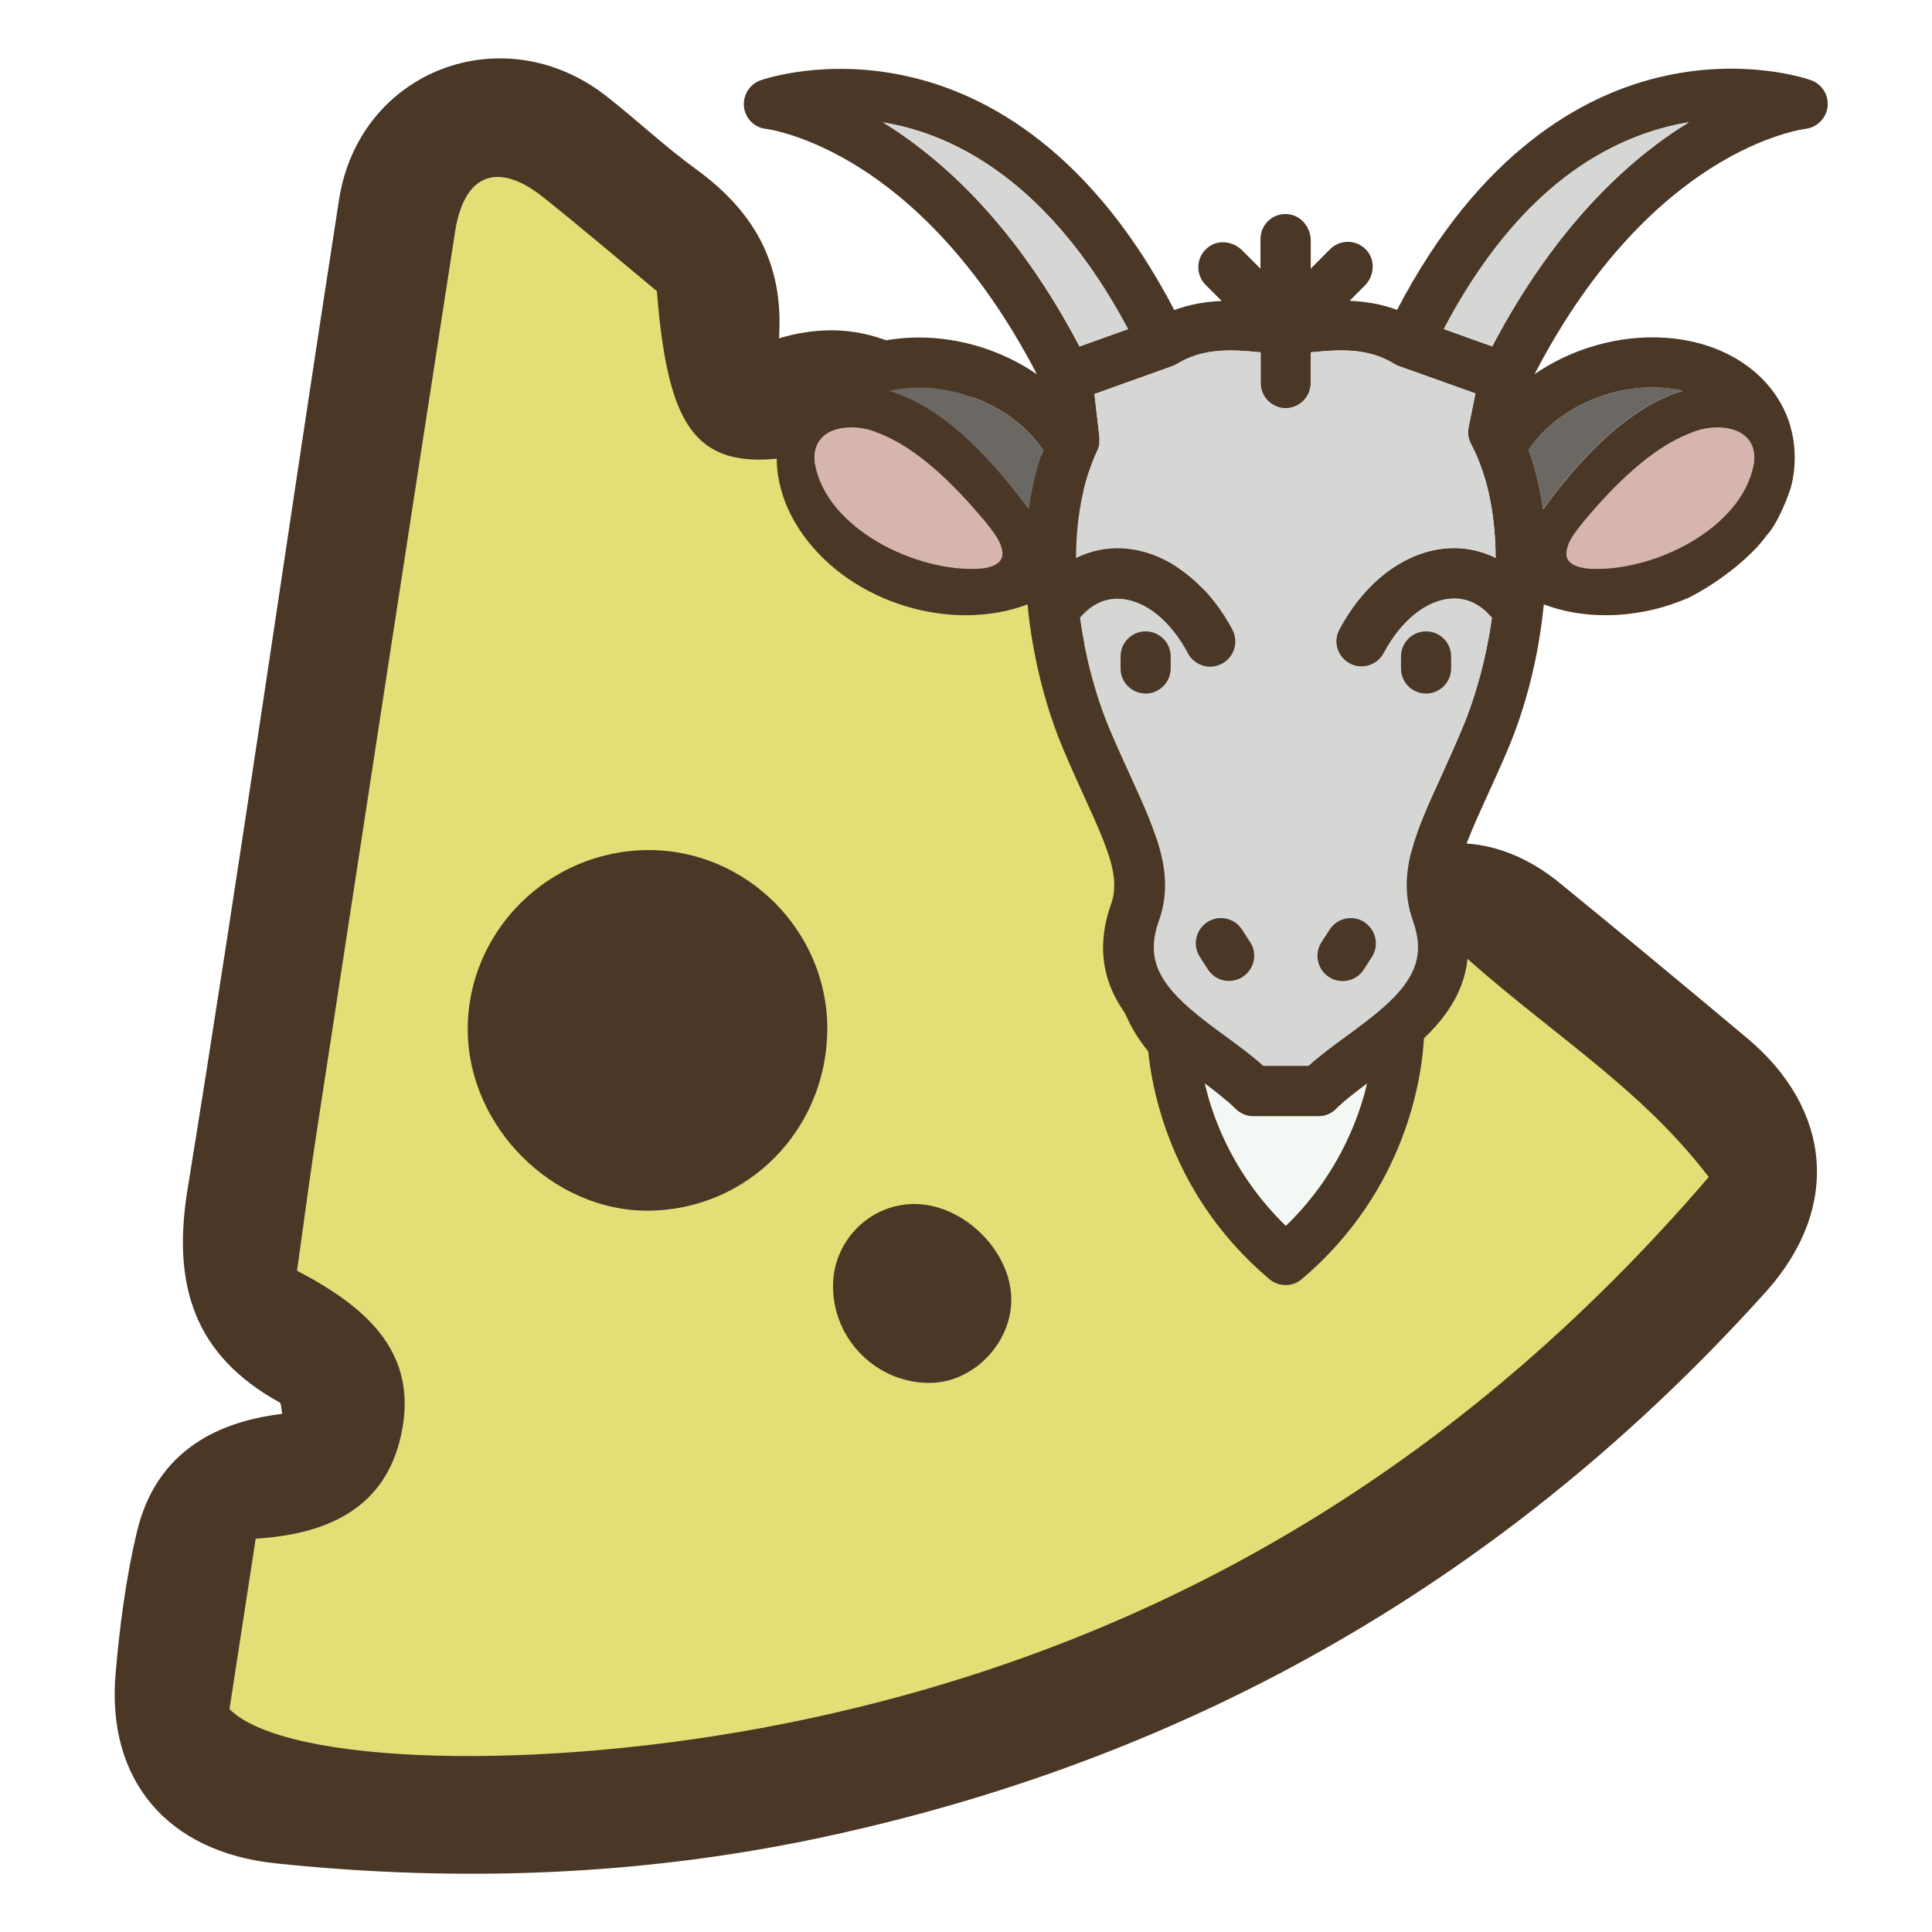
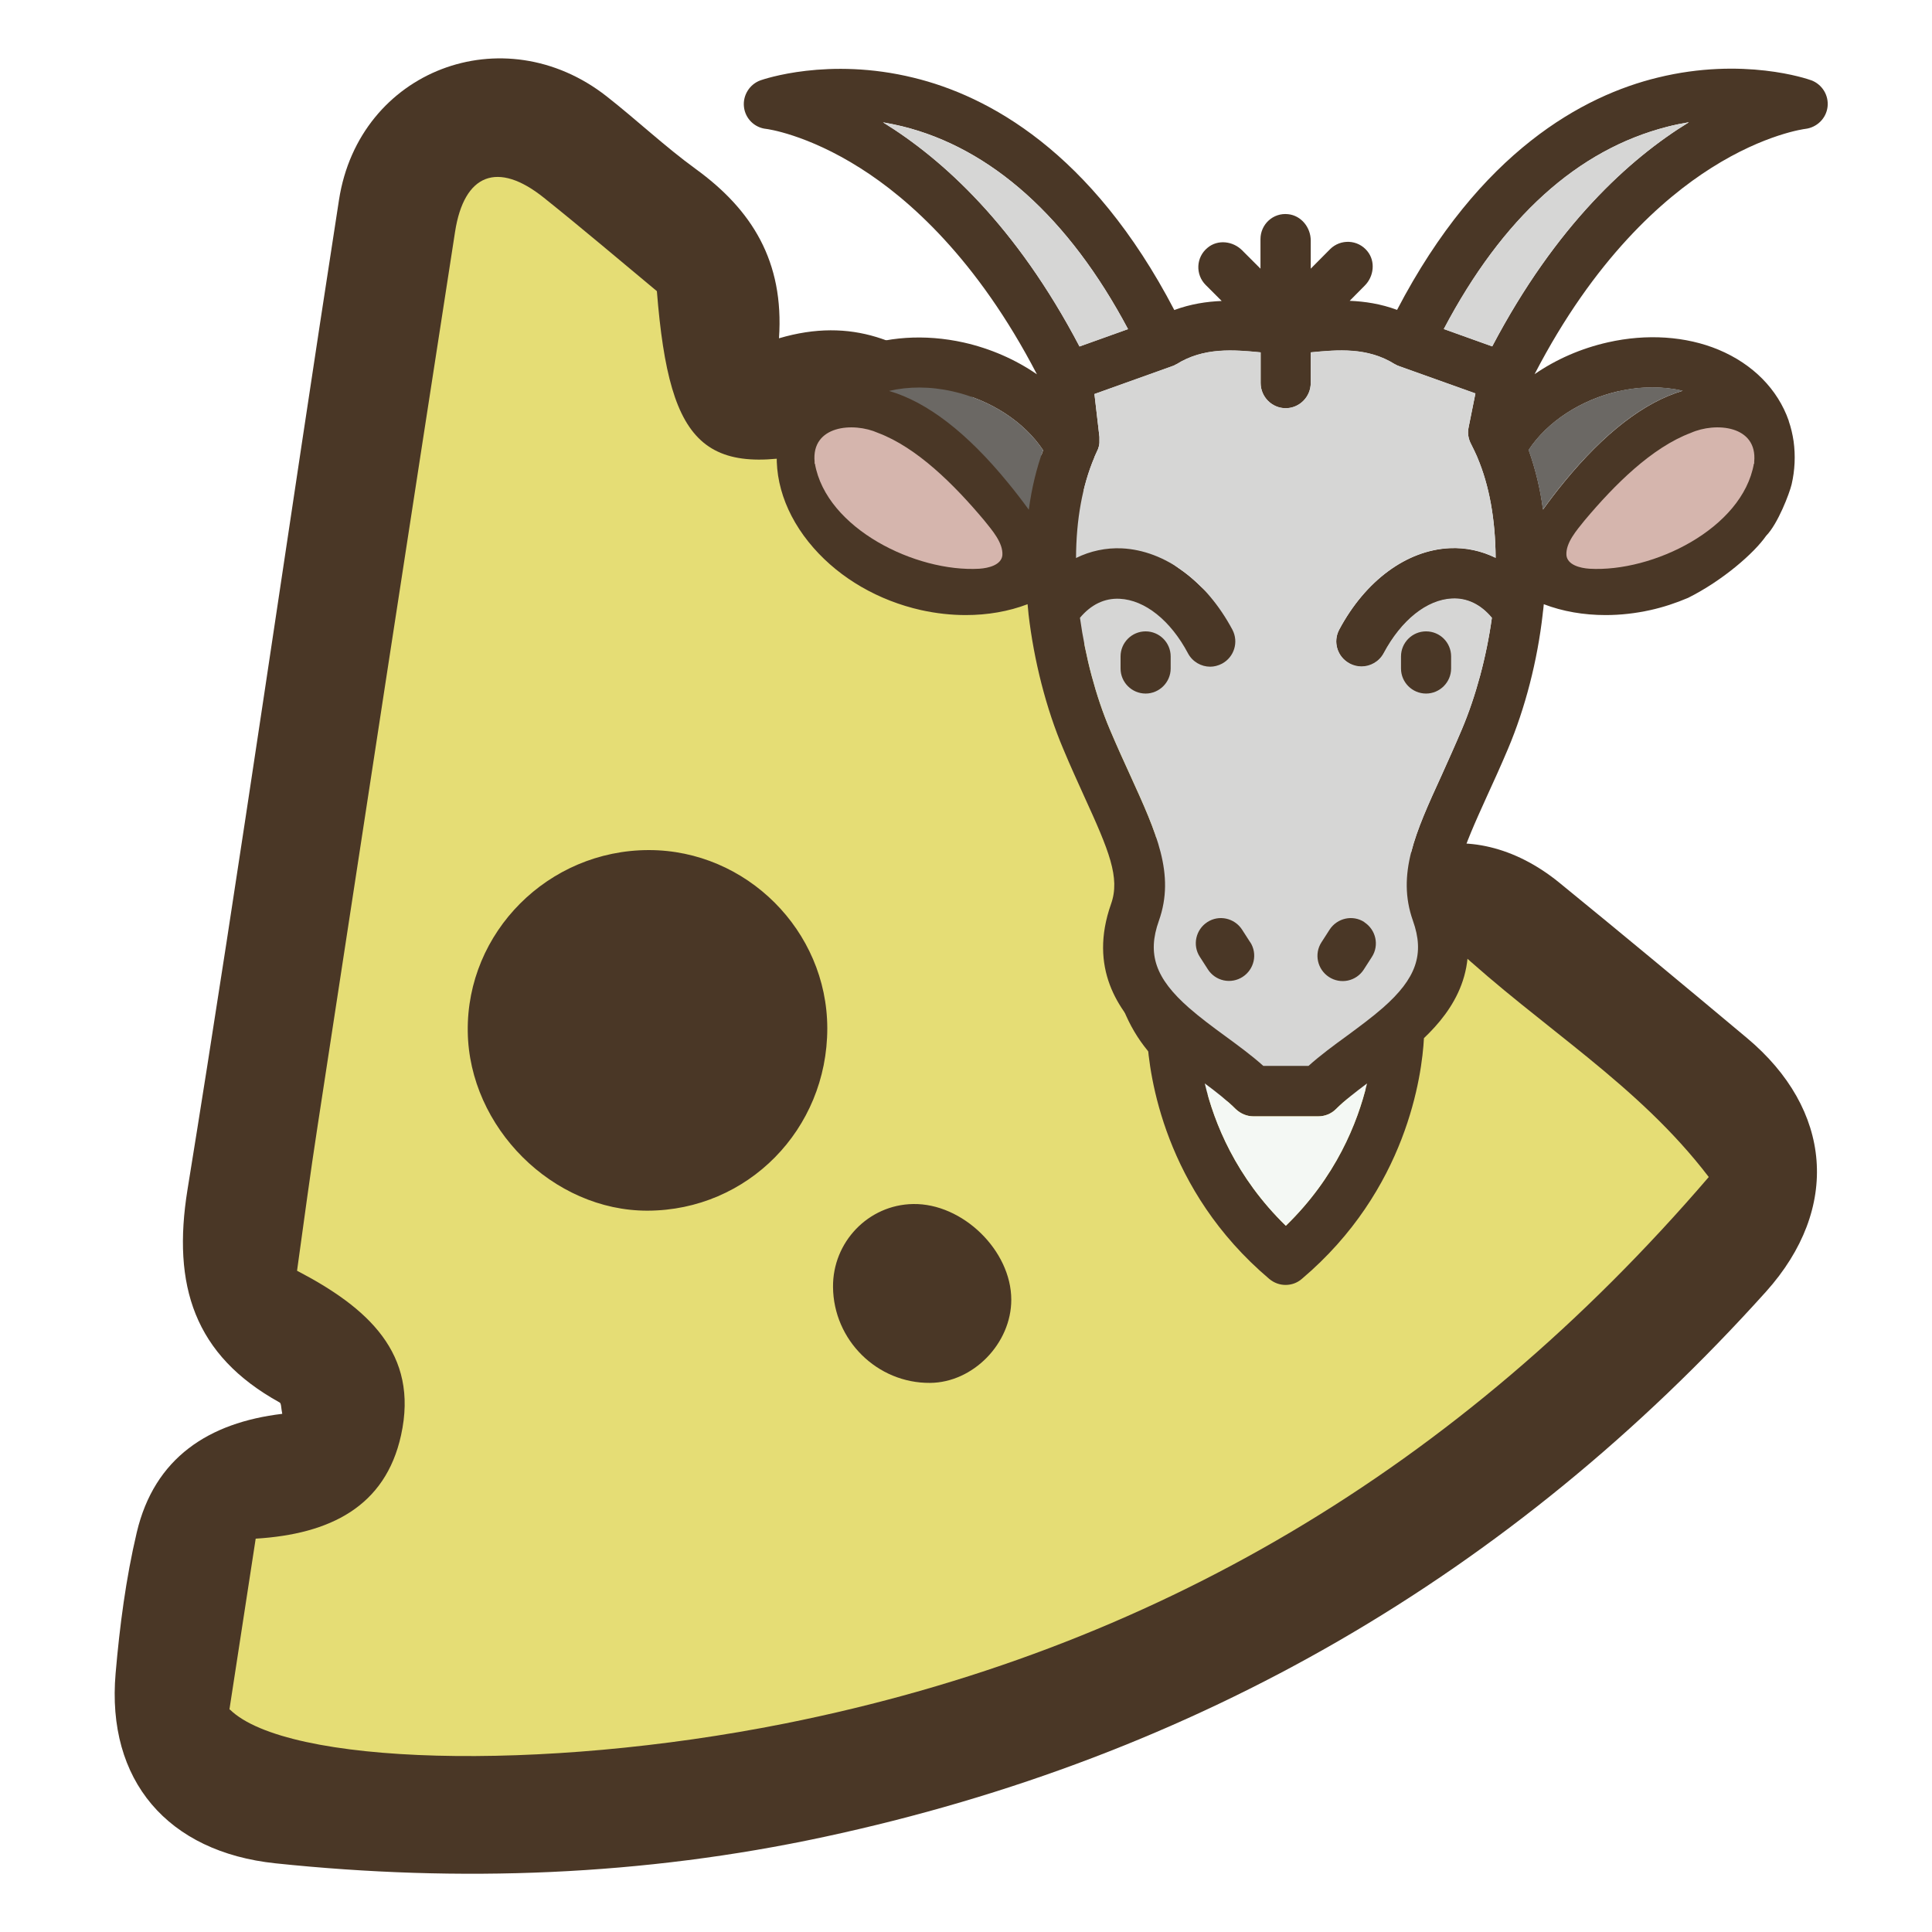
<svg xmlns="http://www.w3.org/2000/svg" viewBox="0 0 128 128">
  <path d="M51.62 22.41c4.82-1.42 8.41.18 11.8 3.06 7.35 6.24 14.85 12.31 22.26 18.47 6.76 5.61 5.73 12.85-2.29 16.41-.63.28-1.18.74-1.7 1.07-.67 2.44.54 3.67 2.53 4.15 2 .48 3.09-.46 3.73-2.52 2.28-7.32 9.43-9.4 15.36-4.57 4.17 3.4 8.31 6.84 12.43 10.29 5.65 4.73 6.22 11.28 1.26 16.81-16.89 18.77-37.71 30.82-62.4 36.12-12.01 2.58-24.14 3.03-36.35 1.75-7.13-.75-11.21-5.48-10.59-12.59.27-3.13.68-6.28 1.4-9.33 1.17-4.96 4.78-7.28 9.64-7.86-.08-.38-.06-.69-.17-.75-5.67-3.13-7.13-7.76-6.11-14.09C15.96 57 19.07 35.09 22.46 13.24c1.33-8.59 10.9-12.22 17.74-6.85 2 1.57 3.85 3.32 5.9 4.81 3.7 2.69 5.86 6.1 5.51 11.21Z" style="fill:#4a3726;stroke-width:0" />
  <path d="M15.2 113.26c.56-3.66 1.14-7.42 1.74-11.32 4.92-.3 8.59-2.12 9.63-6.85 1.2-5.43-2.23-8.47-6.89-10.9.45-3.22.87-6.41 1.36-9.58 3.02-19.76 6.05-39.51 9.11-59.26.6-3.85 2.83-4.69 5.87-2.26 2.6 2.08 5.14 4.24 7.5 6.2.85 10.66 3.25 12.69 12.41 10.21 8.66 7.15 17.59 14.52 27.1 22.37-6.6 2.48-10.58 6.24-9.19 13.01.93 4.56 4.18 7.58 8.72 8.37 7.48 1.3 11.87-2.57 13.77-10.54 5.88 5.45 12.15 9.08 16.88 15.27-16.56 19.29-36.82 31.34-61.22 36.21-16.24 3.24-33.01 2.74-36.76-.93Z" style="fill:#e5dd75;stroke-width:0" />
-   <path d="M54.81 68.13c0 6.7-5.28 12.06-11.9 12.08-6.28.02-11.84-5.52-11.92-11.87-.09-6.58 5.34-12.02 12-12.02 6.46 0 11.81 5.34 11.82 11.8Zm.38 17.14c-.03-2.98 2.34-5.45 5.3-5.5 3.28-.06 6.51 3.08 6.51 6.34 0 2.9-2.53 5.49-5.38 5.51-3.5.03-6.4-2.83-6.43-6.35m64.78-79.96c-.18-.07-4.48-1.56-10.14-.17-4.9 1.19-11.78 4.86-17.27 15.39-1.08-.4-2.14-.56-3.14-.6l.99-1c.62-.61.73-1.62.18-2.29-.63-.78-1.78-.82-2.47-.13l-1.28 1.29v-1.86c0-.87-.63-1.66-1.5-1.75-1-.11-1.83.68-1.83 1.65v1.96l-1.21-1.21c-.61-.62-1.62-.74-2.29-.18-.78.63-.82 1.78-.13 2.47l1.06 1.06c-1 .04-2.06.2-3.14.6-5.49-10.53-12.37-14.2-17.27-15.39-5.66-1.39-9.96.11-10.14.17-.73.26-1.19 1-1.1 1.77s.7 1.37 1.47 1.45c.03 0 2.68.34 6.24 2.6 3.18 2.01 7.73 6.01 11.7 13.66-1.42-.98-3.08-1.71-4.86-2.11-2.57-.57-5.17-.4-7.33.5-2.28.94-3.93 2.61-4.65 4.69v.03c-.15.43-.25.87-.32 1.33-.36 2.42.49 4.94 2.36 7.07 1.78 2.03 4.31 3.49 7.12 4.12 1 .22 1.99.33 2.96.33 1.45 0 2.84-.24 4.1-.72l.06.62v.02c.36 3.1 1.17 6.28 2.3 8.94.48 1.16.97 2.21 1.39 3.15 1.64 3.59 2.4 5.39 1.78 7.13-1.5 4.25.48 7.06 2.39 8.89.14 2.46 1.13 10.06 8.09 15.95.31.26.69.4 1.08.4s.77-.13 1.08-.4c6.96-5.89 7.96-13.5 8.09-15.95 1.92-1.83 3.9-4.64 2.39-8.89-.61-1.74.15-3.54 1.78-7.13.43-.94.91-1.99 1.4-3.15 1.13-2.67 1.95-5.83 2.3-8.94v-.02c.03-.2.05-.42.07-.62 1.25.48 2.65.72 4.1.72.97 0 1.97-.11 2.96-.33.86-.19 1.7-.47 2.5-.81 2.3-1.15 4.38-2.97 5.17-4.11.78-.79 1.55-2.82 1.69-3.41a7.9 7.9 0 0 0 .13-2.86c-.07-.46-.17-.9-.32-1.33v-.02c-.73-2.09-2.38-3.76-4.65-4.71-2.16-.9-4.77-1.07-7.33-.5-1.78.4-3.44 1.13-4.86 2.11 3.96-7.65 8.51-11.64 11.7-13.66 3.56-2.26 6.22-2.59 6.23-2.59.77-.09 1.39-.69 1.48-1.46s-.36-1.5-1.1-1.77ZM61.76 37.17c-4.2-.95-7.37-4.37-6.92-7.47.01-.09.03-.18.05-.26.84-.51 1.7-.66 2.67-.46 3.35.69 6.95 5.21 8.86 8.11-1.39.42-3.01.46-4.66.09Zm6.4-3.4c-.41-.57-.88-1.18-1.39-1.8-2.69-3.29-5.33-5.33-7.87-6.07 1.27-.3 2.73-.31 4.22.03 2.53.57 4.75 2.03 5.99 3.9-.44 1.21-.76 2.53-.95 3.95ZM58.49 8.1c.41.07.83.16 1.26.26 5.92 1.45 11.07 6.08 14.98 13.44l-3.21 1.15C67.31 14.92 62.43 10.52 58.5 8.1Zm26.7 73.11c-3.3-3.21-4.75-6.81-5.37-9.43.77.57 1.48 1.13 2.05 1.7.32.3.73.48 1.17.48h4.3c.44 0 .86-.17 1.17-.48.57-.57 1.29-1.12 2.06-1.7-.63 2.62-2.07 6.22-5.38 9.43m4.23-37.23c.25.13.52.2.79.2.59 0 1.17-.32 1.47-.88 1.17-2.19 2.86-3.54 4.53-3.62 1-.05 1.9.39 2.63 1.26-.36 2.59-1.06 5.19-1.99 7.39-.47 1.11-.92 2.1-1.35 3.06-1.74 3.79-2.98 6.54-1.89 9.62.79 2.21.22 3.83-1.99 5.77-.72.63-1.56 1.25-2.36 1.84-.88.64-1.78 1.3-2.57 2.01H83.7c-.79-.71-1.7-1.37-2.57-2.01-.81-.59-1.64-1.21-2.36-1.84-2.22-1.95-2.78-3.56-1.99-5.77 1.09-3.08-.16-5.82-1.89-9.62-.44-.96-.89-1.95-1.36-3.06-.93-2.2-1.62-4.8-1.98-7.39.73-.87 1.62-1.31 2.63-1.26 1.67.08 3.37 1.43 4.53 3.62.3.56.88.88 1.47.88.26 0 .53-.07.78-.2a1.67 1.67 0 0 0 .69-2.25c-1.73-3.24-4.47-5.25-7.32-5.39a6.2 6.2 0 0 0-3.04.64c.01-2.55.42-4.79 1.21-6.66 0-.01.01-.03.01-.04.07-.15.13-.28.18-.4 0-.01.01-.03.02-.04.01-.03.03-.06.04-.09 0-.02.01-.04.02-.07l.03-.09c0-.03.01-.05.02-.08 0-.03.01-.05.01-.08s.01-.06.01-.09v-.39l-.33-2.84 5.11-1.83s.05-.02.08-.03c.02 0 .03-.01.05-.02.01 0 .02 0 .03-.01.05-.03.1-.05.15-.08h.01c1.81-1.14 3.81-.96 5.58-.79v2.03c0 .92.75 1.67 1.66 1.67s1.66-.75 1.66-1.67v-2.03c1.77-.17 3.76-.36 5.58.79h.01c.05.03.09.05.15.08.01 0 .02 0 .03.01.02 0 .04.01.06.02s.05.03.07.03l5.01 1.79-.45 2.24c-.09.4-.01.8.17 1.13.14.27.27.55.4.84 0 .01 0 .02.01.03.79 1.86 1.19 4.09 1.21 6.65-.94-.46-1.97-.69-3.04-.64-2.85.13-5.59 2.15-7.32 5.39-.44.81-.13 1.81.68 2.25Zm26.07-14.54c.12.57.12 1.17 0 1.77-.13.62-.53 1.95-1.12 2.65-.75.73-3.12 2.37-3.85 2.69-.61.26-1.25.47-1.91.62-1.65.37-3.27.33-4.66-.09 1.91-2.9 5.5-7.42 8.86-8.1.98-.2 1.83-.06 2.67.46Zm-8.23-3.52c1.5-.34 2.96-.32 4.22-.03-2.53.75-5.18 2.78-7.87 6.07-.51.62-.97 1.23-1.38 1.8a19.2 19.2 0 0 0-.95-3.95c1.23-1.87 3.46-3.33 5.99-3.9Zm-8.39-2.97-3.21-1.15c3.89-7.38 8.86-11.88 14.8-13.4.49-.13.97-.22 1.43-.3-3.93 2.41-8.8 6.82-13.02 14.84Z" style="fill:#4a3726;stroke-width:0" />
+   <path d="M54.81 68.13c0 6.7-5.28 12.06-11.9 12.08-6.28.02-11.84-5.52-11.92-11.87-.09-6.58 5.34-12.02 12-12.02 6.46 0 11.81 5.34 11.82 11.8Zm.38 17.14c-.03-2.98 2.34-5.45 5.3-5.5 3.28-.06 6.51 3.08 6.51 6.34 0 2.9-2.53 5.49-5.38 5.51-3.5.03-6.4-2.83-6.43-6.35m64.78-79.96c-.18-.07-4.48-1.56-10.14-.17-4.9 1.19-11.78 4.86-17.27 15.39-1.08-.4-2.14-.56-3.14-.6l.99-1c.62-.61.73-1.62.18-2.29-.63-.78-1.78-.82-2.47-.13l-1.28 1.29v-1.86c0-.87-.63-1.66-1.5-1.75-1-.11-1.83.68-1.83 1.65v1.96l-1.21-1.21c-.61-.62-1.62-.74-2.29-.18-.78.63-.82 1.78-.13 2.47l1.06 1.06c-1 .04-2.06.2-3.14.6-5.49-10.53-12.37-14.2-17.27-15.39-5.66-1.39-9.96.11-10.14.17-.73.26-1.19 1-1.1 1.77s.7 1.37 1.47 1.45c.03 0 2.68.34 6.24 2.6 3.18 2.01 7.73 6.01 11.7 13.66-1.42-.98-3.08-1.71-4.86-2.11-2.57-.57-5.17-.4-7.33.49-2.28.94-3.93 2.61-4.65 4.69v.03c-.15.43-.25.87-.32 1.33-.36 2.42.49 4.94 2.36 7.07 1.78 2.03 4.31 3.49 7.12 4.12 1 .22 1.99.33 2.96.33 1.45 0 2.84-.24 4.1-.72l.06.62v.02c.36 3.1 1.17 6.28 2.3 8.94.48 1.16.97 2.21 1.39 3.15 1.64 3.59 2.4 5.39 1.78 7.13-1.5 4.25.48 7.06 2.39 8.89.14 2.46 1.13 10.06 8.09 15.95.31.26.69.4 1.08.4s.77-.13 1.08-.4c6.96-5.89 7.96-13.5 8.09-15.95 1.92-1.83 3.9-4.64 2.39-8.89-.61-1.74.15-3.54 1.78-7.13.43-.94.91-1.99 1.4-3.15 1.13-2.67 1.95-5.83 2.3-8.94v-.02c.03-.2.05-.42.07-.62 1.25.48 2.65.72 4.1.72.97 0 1.97-.11 2.96-.33.86-.19 1.7-.47 2.5-.81 2.3-1.15 4.38-2.97 5.17-4.11.78-.79 1.55-2.82 1.69-3.41a7.9 7.9 0 0 0 .13-2.86c-.07-.46-.17-.9-.32-1.33v-.02c-.73-2.09-2.38-3.76-4.65-4.71-2.16-.9-4.77-1.07-7.33-.49-1.78.4-3.44 1.13-4.86 2.11 3.96-7.65 8.51-11.64 11.7-13.66 3.56-2.26 6.22-2.59 6.23-2.59.77-.09 1.39-.69 1.48-1.46s-.36-1.5-1.1-1.77ZM61.76 37.17c-4.2-.95-7.37-4.37-6.92-7.47.01-.09.03-.18.05-.26.84-.51 1.7-.66 2.67-.46 3.35.69 6.95 5.21 8.86 8.11-1.39.42-3.01.46-4.66.09Zm6.4-3.4c-.41-.57-.88-1.18-1.39-1.8-2.69-3.29-5.33-5.33-7.87-6.07 1.27-.3 2.73-.31 4.22.03 2.53.57 4.75 2.03 5.99 3.9-.44 1.21-.76 2.53-.95 3.95ZM58.49 8.1c.41.07.83.16 1.26.26 5.92 1.45 11.07 6.08 14.98 13.44l-3.21 1.15C67.31 14.92 62.43 10.52 58.5 8.1Zm26.7 73.11c-3.3-3.21-4.75-6.81-5.37-9.43.77.57 1.48 1.13 2.05 1.7.32.3.73.48 1.17.48h4.3c.44 0 .86-.17 1.17-.48.57-.57 1.29-1.12 2.06-1.7-.63 2.62-2.07 6.22-5.38 9.43m4.23-37.23c.25.13.52.2.79.2.59 0 1.17-.32 1.47-.88 1.17-2.19 2.86-3.54 4.53-3.62 1-.05 1.9.39 2.63 1.26-.36 2.59-1.06 5.19-1.99 7.39-.47 1.11-.92 2.1-1.35 3.06-1.74 3.8-2.98 6.54-1.89 9.62.79 2.21.22 3.83-1.99 5.77-.72.63-1.56 1.25-2.36 1.84-.88.64-1.78 1.3-2.57 2.01H83.7c-.79-.71-1.7-1.37-2.57-2.01-.81-.59-1.64-1.21-2.36-1.84-2.22-1.95-2.78-3.56-1.99-5.77 1.09-3.08-.16-5.82-1.89-9.62-.44-.96-.89-1.95-1.36-3.06-.93-2.2-1.62-4.8-1.98-7.39.73-.87 1.62-1.31 2.63-1.26 1.67.08 3.37 1.43 4.53 3.62.3.56.88.88 1.47.88.26 0 .53-.07.78-.2a1.67 1.67 0 0 0 .69-2.25c-1.73-3.24-4.47-5.25-7.32-5.39a6.2 6.2 0 0 0-3.04.64c.01-2.55.42-4.79 1.21-6.66 0-.01.01-.03.01-.04.07-.15.13-.28.18-.4 0-.01.01-.03.02-.04.01-.03.03-.06.04-.09 0-.02.01-.04.02-.07l.03-.09c0-.03.01-.05.02-.08 0-.03.01-.05.01-.08s.01-.06.01-.09v-.39l-.33-2.84 5.11-1.83s.05-.02.08-.03c.02 0 .03-.01.05-.02.01 0 .02 0 .03-.01.05-.03.1-.05.15-.08h.01c1.81-1.14 3.81-.96 5.58-.79v2.03c0 .92.75 1.67 1.66 1.67s1.66-.75 1.66-1.67v-2.03c1.77-.17 3.76-.36 5.58.79h.01c.05.03.09.05.15.08.01 0 .02 0 .03.01.02 0 .04.01.06.02s.05.03.07.03l5.01 1.79-.45 2.24c-.09.4-.01.8.17 1.13.14.27.27.55.4.84 0 .01 0 .02.01.03.79 1.86 1.19 4.09 1.21 6.65-.94-.46-1.97-.69-3.04-.64-2.85.13-5.59 2.15-7.32 5.39-.44.81-.13 1.82.68 2.25Zm26.07-14.54c.12.57.12 1.17 0 1.77-.13.62-.53 1.95-1.12 2.65-.75.73-3.12 2.37-3.85 2.69-.61.26-1.25.47-1.91.62-1.65.37-3.27.33-4.66-.09 1.91-2.9 5.5-7.42 8.86-8.1.98-.2 1.83-.06 2.67.46Zm-8.23-3.52c1.5-.34 2.96-.32 4.22-.03-2.53.75-5.18 2.78-7.87 6.07-.51.62-.97 1.23-1.38 1.8a19.2 19.2 0 0 0-.95-3.95c1.23-1.87 3.46-3.33 5.99-3.9Zm-8.39-2.97-3.21-1.15c3.89-7.38 8.86-11.88 14.8-13.4.49-.13.97-.22 1.43-.3-3.93 2.41-8.8 6.82-13.02 14.84Z" style="fill:#4a3726;stroke-width:0" />
  <path d="M90.57 71.78c-.63 2.62-2.07 6.22-5.38 9.43-3.3-3.21-4.75-6.81-5.37-9.43.77.57 1.48 1.13 2.05 1.7.32.3.73.48 1.17.48h4.3c.44 0 .86-.17 1.17-.48.57-.57 1.29-1.12 2.06-1.7" style="fill:#f4f8f4;stroke-width:0" />
-   <path d="M98.84 40.93c-.36 2.59-1.06 5.19-1.99 7.39-.47 1.11-.92 2.1-1.35 3.06-1.74 3.79-2.98 6.54-1.89 9.62.79 2.21.22 3.83-1.99 5.77-.72.63-1.56 1.25-2.36 1.84-.88.64-1.78 1.3-2.57 2.01H83.7c-.79-.71-1.7-1.37-2.57-2.01-.81-.59-1.64-1.21-2.36-1.84-2.22-1.95-2.78-3.56-1.99-5.77 1.09-3.08-.16-5.82-1.89-9.62-.44-.96-.89-1.95-1.36-3.06-.93-2.2-1.62-4.8-1.98-7.39.73-.87 1.62-1.31 2.63-1.26 1.67.08 3.37 1.43 4.53 3.62.3.56.88.88 1.47.88.26 0 .53-.07.78-.2a1.67 1.67 0 0 0 .69-2.25c-1.73-3.24-4.47-5.25-7.32-5.39a6.2 6.2 0 0 0-3.04.64c.01-2.55.42-4.79 1.21-6.66 0-.01.01-.03.01-.04.07-.15.13-.28.18-.4 0-.01.01-.03.02-.04.01-.03.03-.06.04-.09 0-.02.01-.04.02-.07l.03-.09c0-.03.01-.05.02-.08 0-.03.01-.05.01-.08s.01-.06.01-.09v-.39l-.33-2.84 5.11-1.83s.05-.02.08-.03c.02 0 .03-.01.05-.02.01 0 .02 0 .03-.01.05-.03.1-.05.15-.08h.01c1.81-1.14 3.81-.96 5.58-.79v2.03c0 .92.75 1.67 1.66 1.67s1.66-.75 1.66-1.67v-2.03c1.77-.17 3.76-.36 5.58.79h.01c.05.03.09.05.15.08.01 0 .02 0 .03.01.02 0 .04.01.06.02s.05.03.07.03l5.01 1.79-.45 2.24c-.09.4-.01.8.17 1.13.14.27.27.55.4.84 0 .01 0 .02.01.03.79 1.86 1.19 4.09 1.21 6.65-.94-.46-1.97-.69-3.04-.64-2.85.13-5.59 2.15-7.32 5.39-.44.81-.13 1.81.68 2.25.25.13.52.2.79.2.59 0 1.17-.32 1.47-.88 1.17-2.19 2.86-3.54 4.53-3.62 1-.05 1.9.39 2.63 1.26ZM74.73 21.81l-3.21 1.15c-4.21-8.03-9.09-12.43-13.02-14.85.41.07.83.16 1.26.26 5.92 1.45 11.07 6.08 14.98 13.44Zm37.15-13.7c-3.93 2.41-8.8 6.82-13.02 14.84l-3.21-1.15c3.89-7.38 8.86-11.88 14.8-13.4.49-.13.97-.22 1.43-.3Z" style="fill:#d6d6d5;stroke-width:0" />
+   <path d="M98.84 40.93c-.36 2.59-1.06 5.19-1.99 7.39-.47 1.11-.92 2.1-1.35 3.06-1.74 3.8-2.98 6.54-1.89 9.62.79 2.21.22 3.83-1.99 5.77-.72.63-1.56 1.25-2.36 1.84-.88.64-1.78 1.3-2.57 2.01H83.7c-.79-.71-1.7-1.37-2.57-2.01-.81-.59-1.64-1.21-2.36-1.84-2.22-1.95-2.78-3.56-1.99-5.77 1.09-3.08-.16-5.82-1.89-9.62-.44-.96-.89-1.95-1.36-3.06-.93-2.2-1.62-4.8-1.98-7.39.73-.87 1.62-1.31 2.63-1.26 1.67.08 3.37 1.43 4.53 3.62.3.56.88.88 1.47.88.26 0 .53-.07.78-.2a1.67 1.67 0 0 0 .69-2.25c-1.73-3.24-4.47-5.25-7.32-5.39a6.2 6.2 0 0 0-3.04.64c.01-2.55.42-4.79 1.21-6.66 0-.01.01-.03.01-.04.07-.15.13-.28.18-.4 0-.01.01-.03.02-.04.01-.03.03-.06.04-.09 0-.02.01-.04.02-.07l.03-.09c0-.03.01-.05.02-.08 0-.03.01-.05.01-.08s.01-.06.01-.09v-.39l-.33-2.84 5.11-1.83s.05-.02.08-.03c.02 0 .03-.01.05-.02.01 0 .02 0 .03-.01.05-.03.1-.05.15-.08h.01c1.81-1.14 3.81-.96 5.58-.79v2.03c0 .92.75 1.67 1.66 1.67s1.66-.75 1.66-1.67v-2.03c1.77-.17 3.76-.36 5.58.79h.01c.05.03.09.05.15.08.01 0 .02 0 .03.01.02 0 .04.01.06.02s.05.03.07.03l5.01 1.79-.45 2.24c-.09.4-.01.8.17 1.13.14.27.27.55.4.84 0 .01 0 .02.01.03.79 1.86 1.19 4.09 1.21 6.65-.94-.46-1.97-.69-3.04-.64-2.85.13-5.59 2.15-7.32 5.39-.44.81-.13 1.82.68 2.25.25.13.52.2.79.2.59 0 1.17-.32 1.47-.88 1.17-2.19 2.86-3.54 4.53-3.62 1-.05 1.9.39 2.63 1.26ZM74.73 21.81l-3.21 1.15c-4.21-8.03-9.09-12.43-13.02-14.85.41.07.83.16 1.26.26 5.92 1.45 11.07 6.08 14.98 13.44Zm37.15-13.7c-3.93 2.41-8.8 6.82-13.02 14.84l-3.21-1.15c3.89-7.38 8.86-11.88 14.8-13.4.49-.13.97-.22 1.43-.3Z" style="fill:#d6d6d5;stroke-width:0" />
  <path d="M111.47 25.89c-2.53.75-5.18 2.78-7.87 6.07-.51.62-.97 1.23-1.38 1.8a19.2 19.2 0 0 0-.95-3.95c1.23-1.87 3.46-3.33 5.99-3.9 1.5-.34 2.96-.32 4.22-.03Zm-42.36 3.93c-.44 1.21-.76 2.53-.95 3.95-.41-.57-.88-1.18-1.39-1.8-2.69-3.29-5.33-5.33-7.87-6.07 1.27-.3 2.73-.31 4.22.03 2.53.57 4.75 2.03 5.99 3.9Z" style="fill:#6b6864;stroke-width:0" />
  <path d="M116.2 30.72c-.76 4.31-6.7 7.2-10.89 6.96-.62-.04-1.46-.25-1.53-.89-.06-.83.69-1.67 1.21-2.32 1.99-2.37 4.45-4.82 7.03-5.79 1.64-.73 4.43-.5 4.2 1.92v.12Zm-62.21 0c.76 4.31 6.7 7.2 10.89 6.96.62-.04 1.46-.25 1.53-.89.06-.83-.69-1.67-1.21-2.32-1.99-2.37-4.45-4.82-7.03-5.79-1.64-.73-4.43-.5-4.2 1.92v.12Z" style="fill:#d5b5ad;stroke-width:0" />
  <path d="M75.9 41.83c-.92 0-1.66.75-1.66 1.66v.8c0 .92.75 1.66 1.66 1.66s1.66-.75 1.66-1.66v-.8c0-.92-.75-1.66-1.66-1.66m6.93 20.6-.54-.84c-.5-.77-1.53-1-2.3-.5s-1 1.53-.5 2.3l.54.84a1.66 1.66 0 0 0 2.3.49c.77-.5 1-1.53.5-2.3Zm11.65-20.6c-.92 0-1.66.75-1.66 1.66v.8c0 .92.75 1.66 1.66 1.66s1.66-.75 1.66-1.66v-.8c0-.92-.74-1.66-1.66-1.66m-4.09 19.26c-.77-.5-1.8-.27-2.3.5l-.54.84c-.5.77-.27 1.8.5 2.3a1.66 1.66 0 0 0 2.3-.49l.54-.84c.5-.77.27-1.8-.5-2.3Z" style="fill:#4a3726;stroke-width:0" />
</svg>
